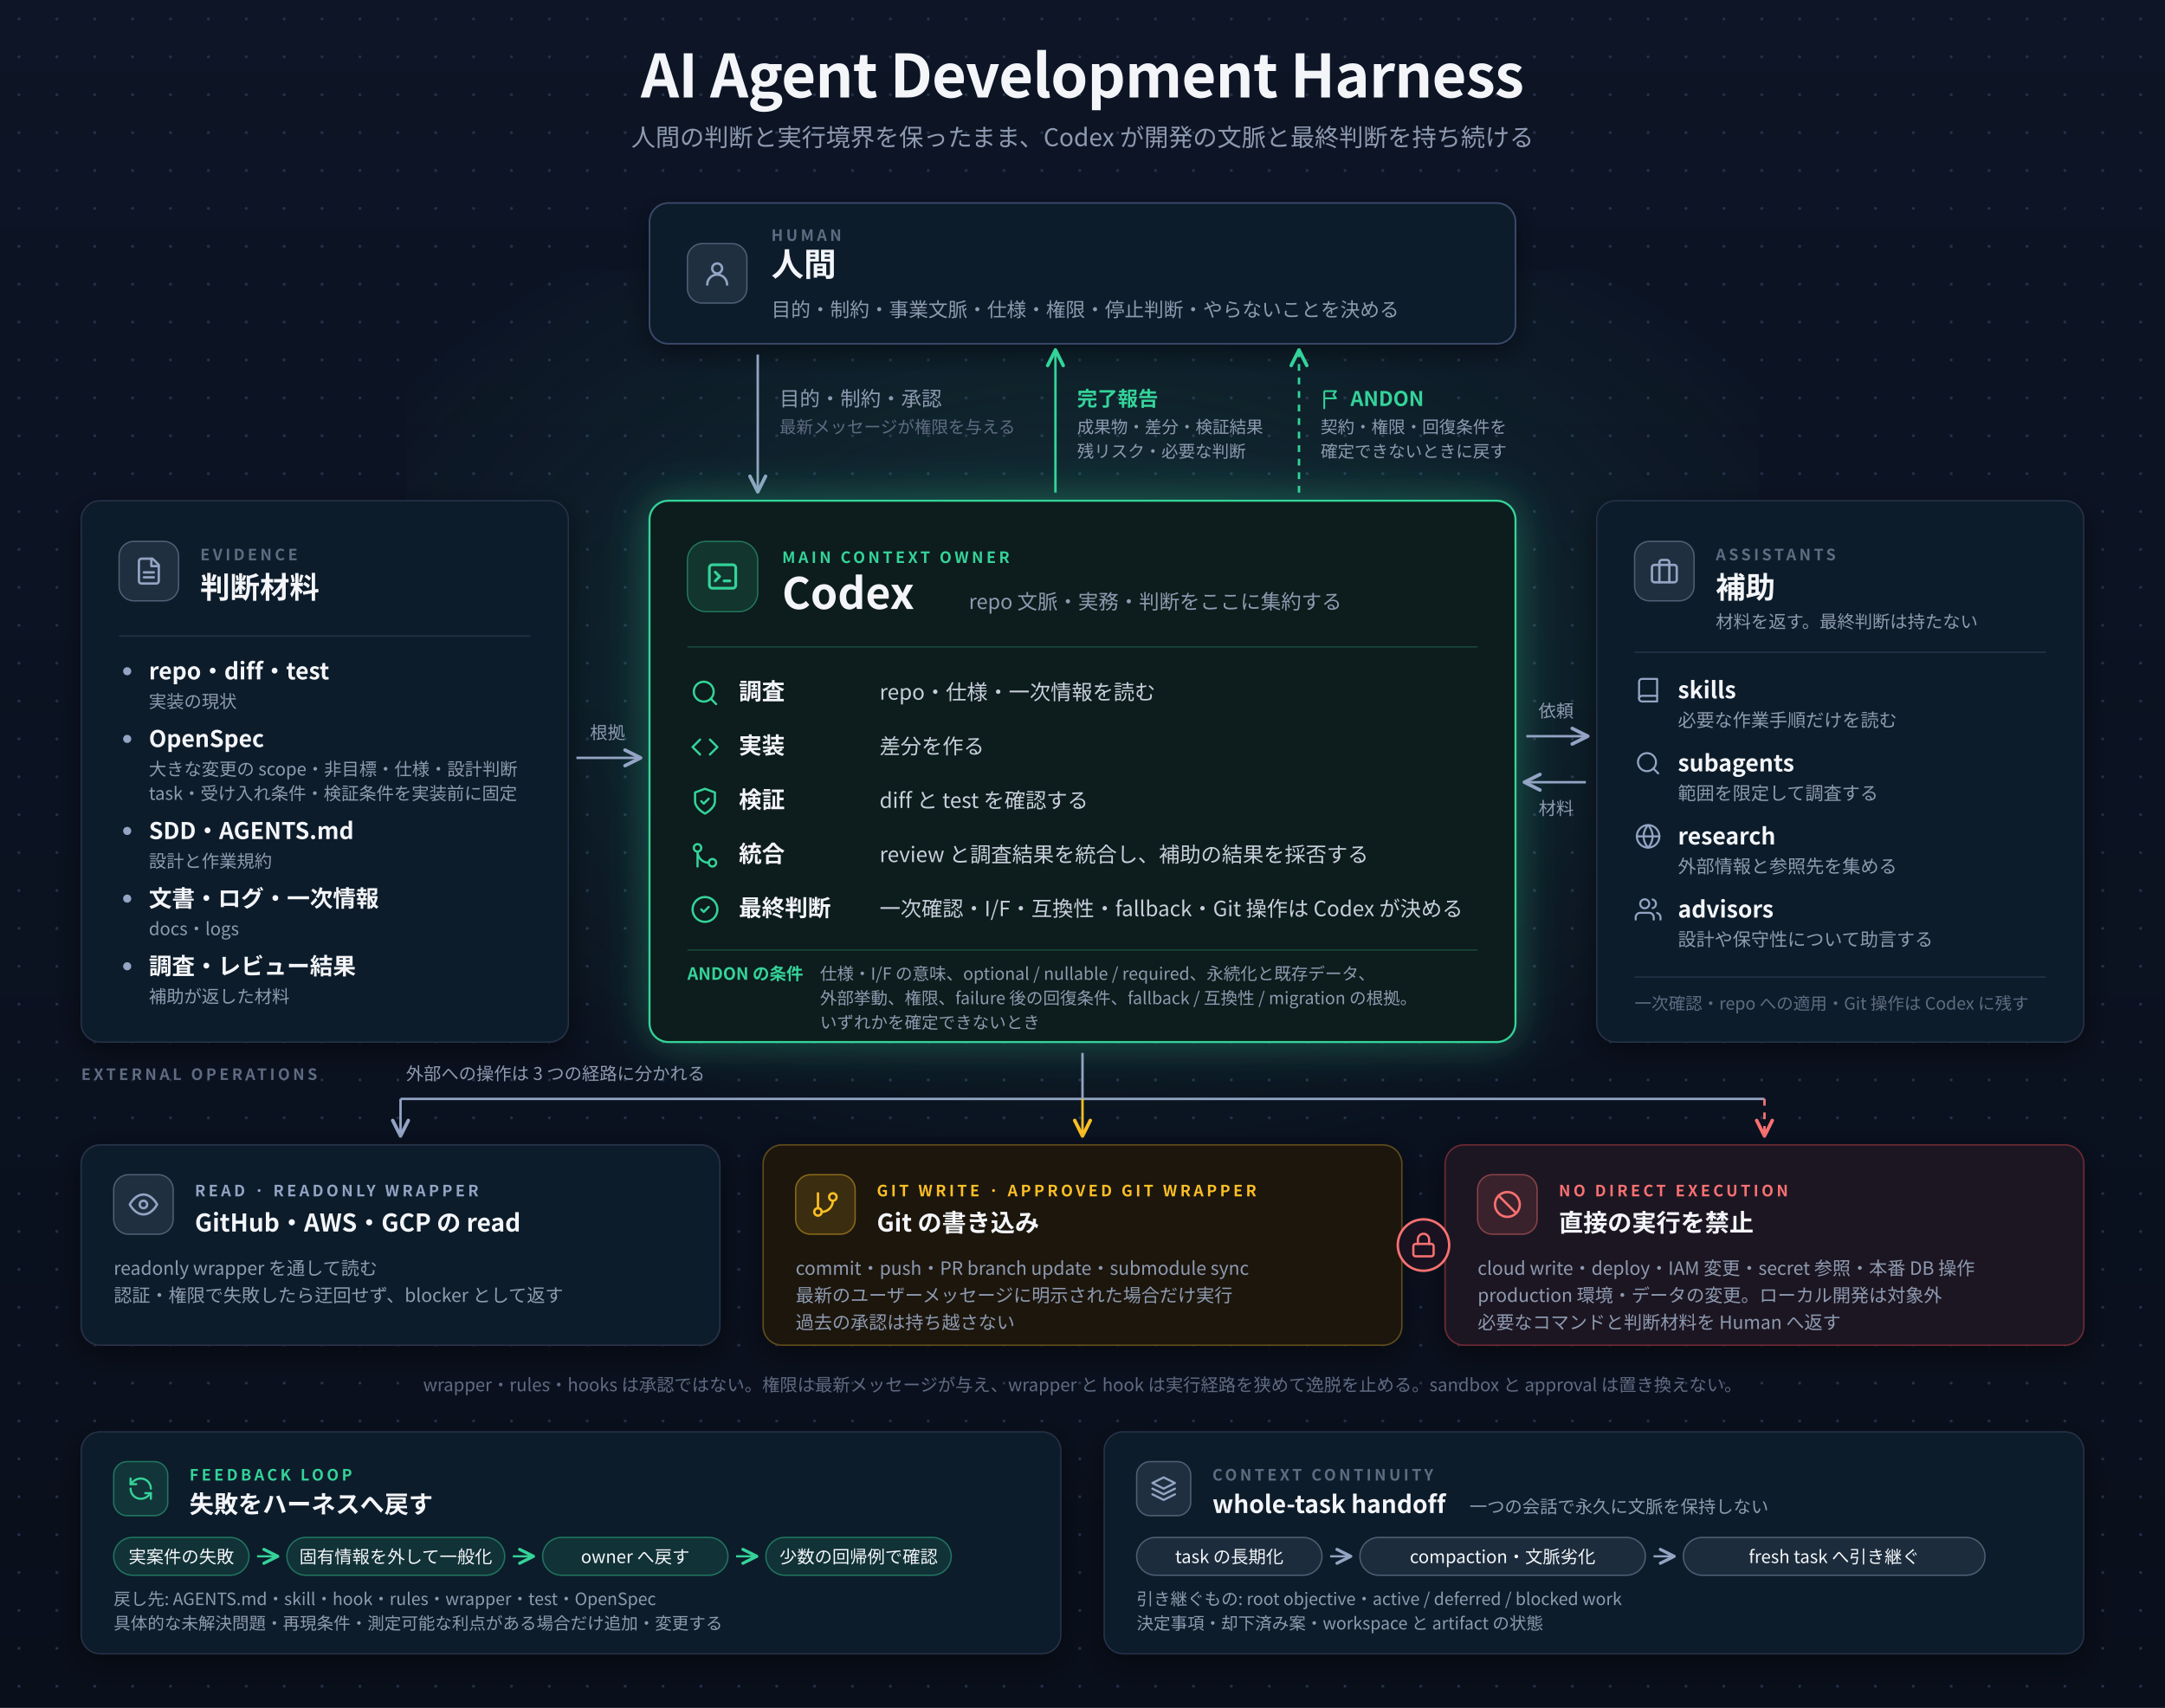
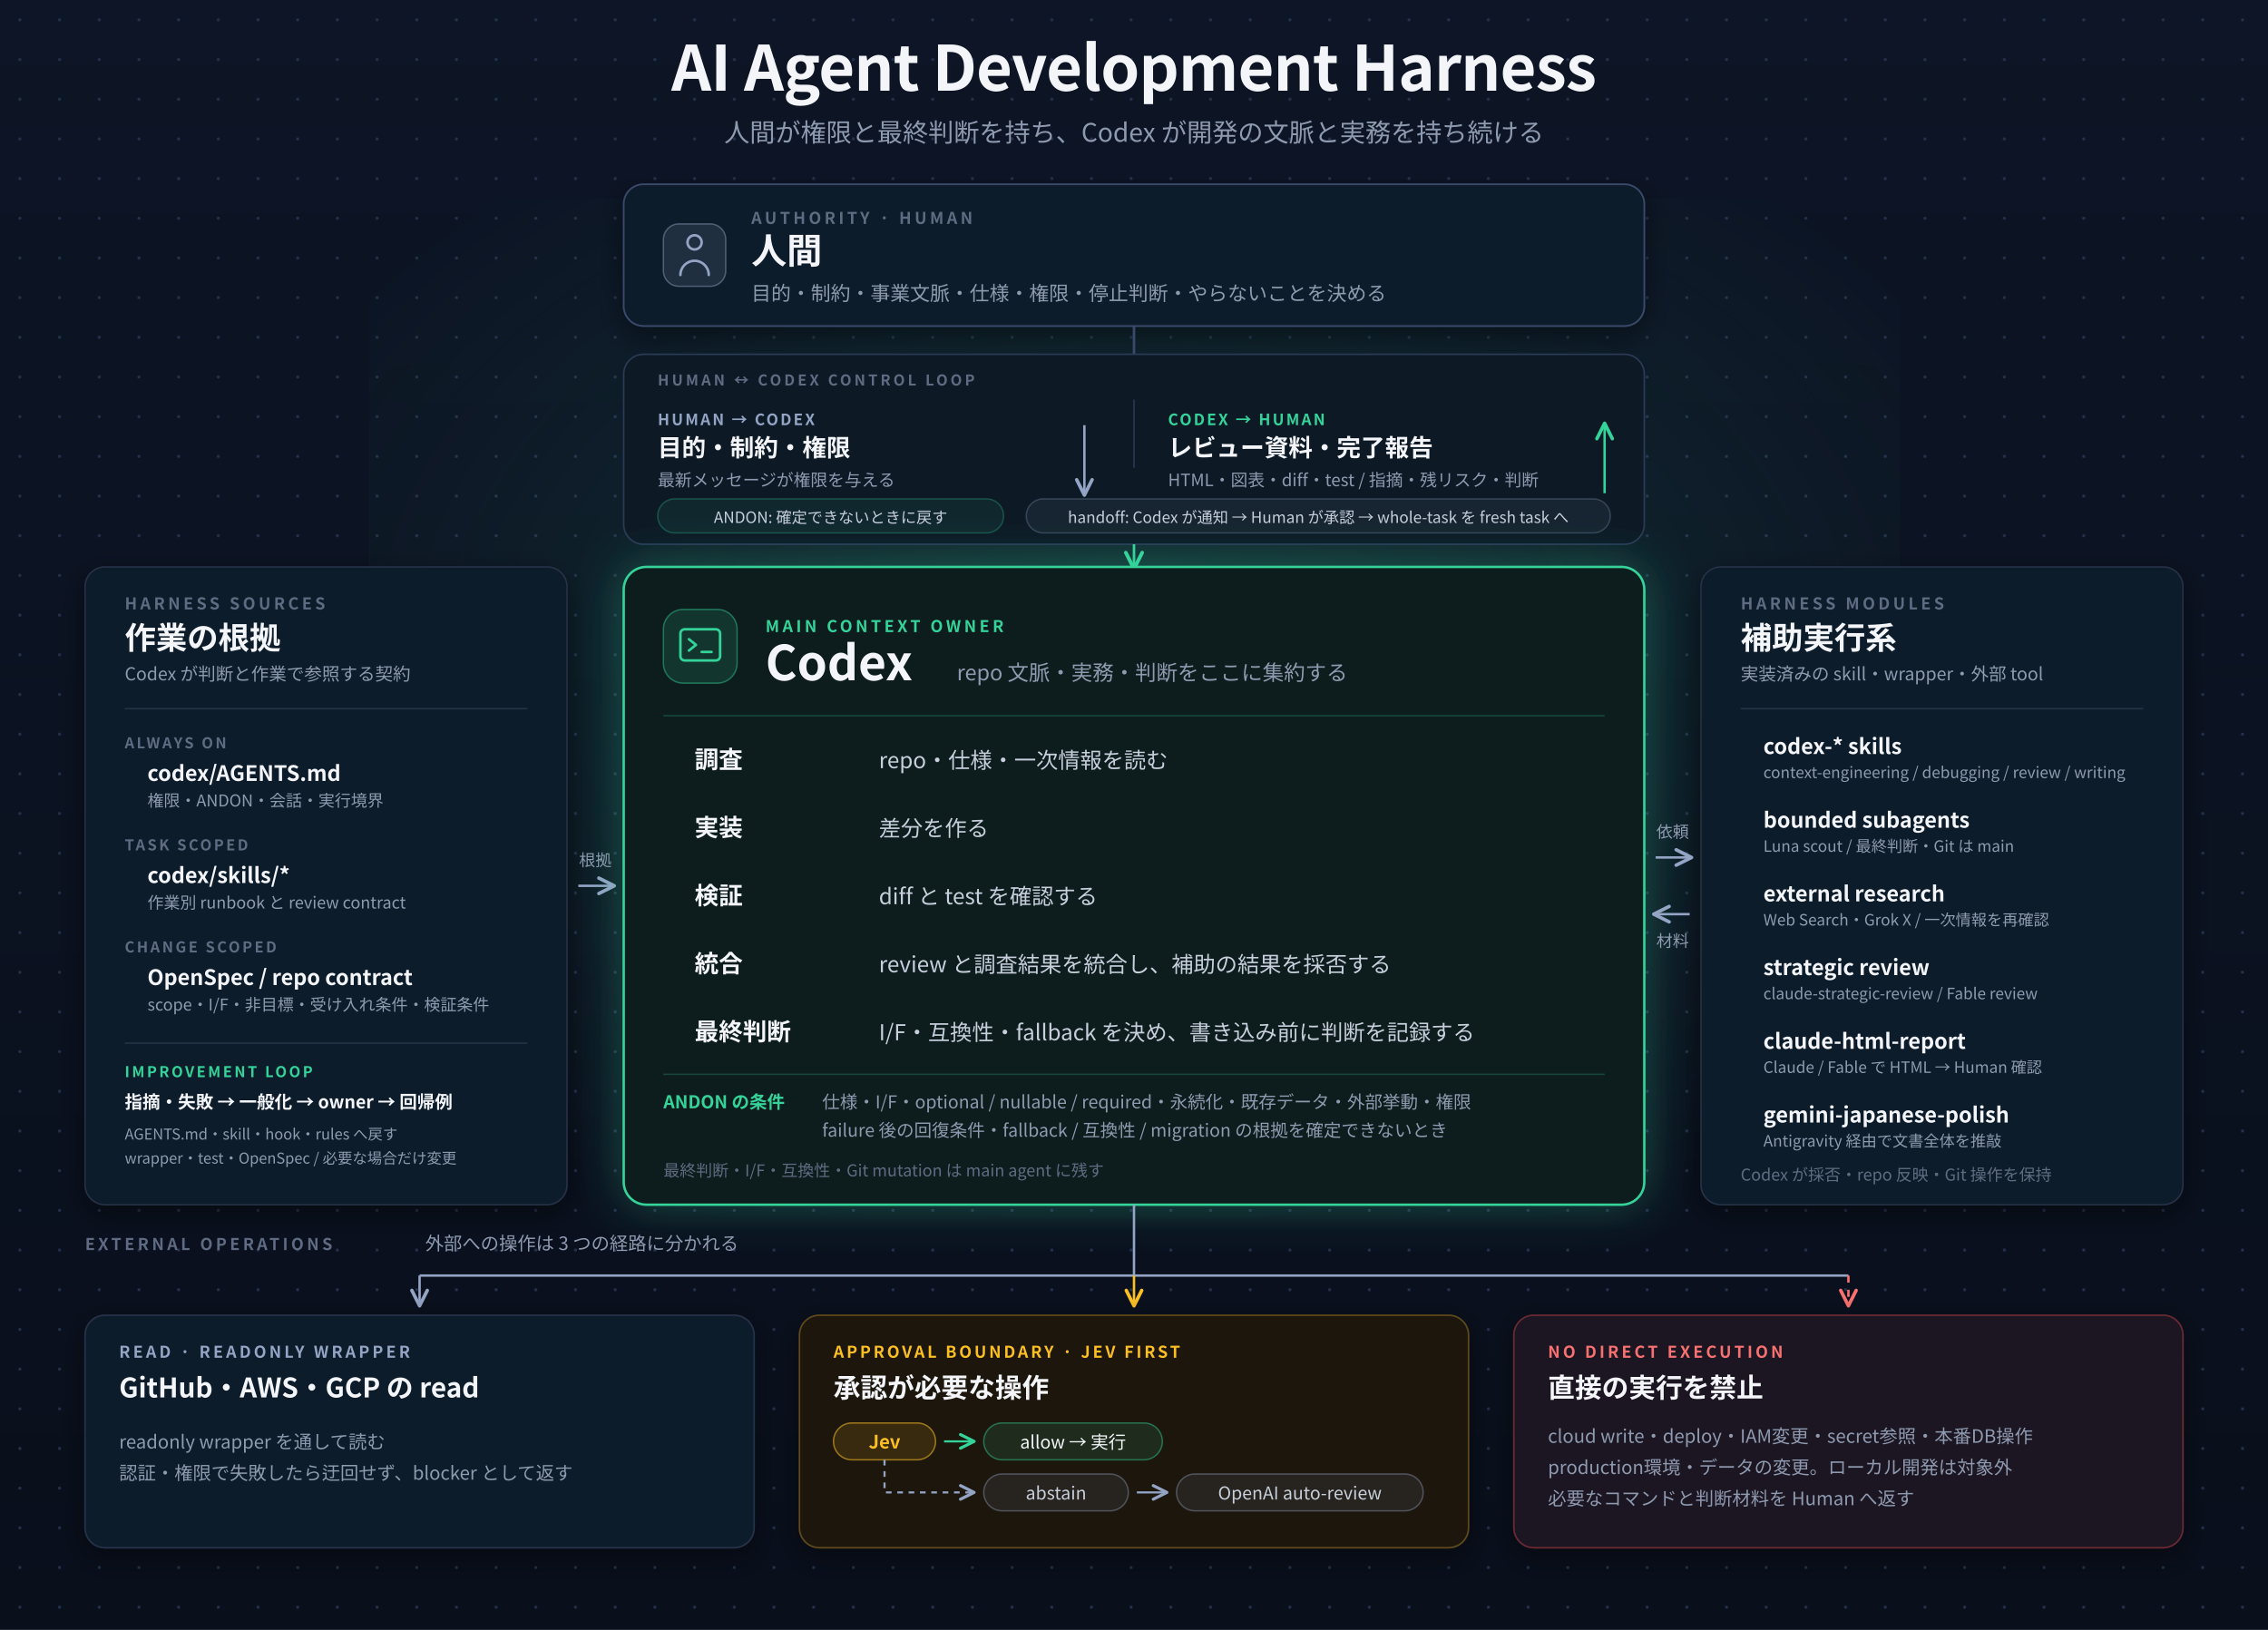
- <svg xmlns="http://www.w3.org/2000/svg" viewBox="0 0 1600 1262" width="1600" height="1262" font-family="'Noto Sans JP','Noto Sans CJK JP','Hiragino Sans','Yu Gothic UI','Meiryo',sans-serif" fill="#F3F5F9">
+ <svg xmlns="http://www.w3.org/2000/svg" viewBox="0 0 1600 1150" width="1600" height="1150" font-family="'Noto Sans JP','Noto Sans CJK JP','Hiragino Sans','Yu Gothic UI','Meiryo',sans-serif" fill="#F3F5F9">
  <defs>
    <linearGradient id="bg" x1="0" y1="0" x2="0" y2="1">
      <stop offset="0" stop-color="#0D1526" />
      <stop offset="1" stop-color="#090F1B" />
    </linearGradient>
    <pattern id="dots" width="28" height="28" patternUnits="userSpaceOnUse">
      <circle cx="14" cy="14" r="1.1" fill="#233049" />
    </pattern>
-     <radialGradient id="glow" cx="0.5" cy="0.45" r="0.6">
-       <stop offset="0" stop-color="#34D399" stop-opacity="0.16" />
+     <radialGradient id="glow" cx="0.5" cy="0.45" r="0.62">
+       <stop offset="0" stop-color="#34D399" stop-opacity="0.15" />
      <stop offset="1" stop-color="#34D399" stop-opacity="0" />
    </radialGradient>
    <filter id="shadow" x="-10%" y="-10%" width="120%" height="130%">
      <feDropShadow dx="0" dy="6" stdDeviation="10" flood-color="#000" flood-opacity="0.45" />
    </filter>
    <filter id="gglow" x="-20%" y="-20%" width="140%" height="140%">
-       <feDropShadow dx="0" dy="0" stdDeviation="16" flood-color="#34D399" flood-opacity="0.35" />
-     </filter>
-     <filter id="rglowf" x="-40%" y="-20%" width="180%" height="140%">
-       <feDropShadow dx="0" dy="0" stdDeviation="8" flood-color="#F87171" flood-opacity="0.6" />
+       <feDropShadow dx="0" dy="0" stdDeviation="16" flood-color="#34D399" flood-opacity="0.32" />
    </filter>
    <marker id="a-w" viewBox="0 0 10 10" refX="8" refY="5" markerWidth="8" markerHeight="8" orient="auto-start-reverse">
      <path d="M1,1 L9,5 L1,9" fill="none" stroke="#93A4C4" stroke-width="1.8" stroke-linecap="round" stroke-linejoin="round" />
    </marker>
    <marker id="a-g" viewBox="0 0 10 10" refX="8" refY="5" markerWidth="8" markerHeight="8" orient="auto-start-reverse">
      <path d="M1,1 L9,5 L1,9" fill="none" stroke="#34D399" stroke-width="1.8" stroke-linecap="round" stroke-linejoin="round" />
    </marker>
    <marker id="a-r" viewBox="0 0 10 10" refX="8" refY="5" markerWidth="8" markerHeight="8" orient="auto-start-reverse">
      <path d="M1,1 L9,5 L1,9" fill="none" stroke="#F87171" stroke-width="1.8" stroke-linecap="round" stroke-linejoin="round" />
    </marker>
    <marker id="a-y" viewBox="0 0 10 10" refX="8" refY="5" markerWidth="8" markerHeight="8" orient="auto-start-reverse">
      <path d="M1,1 L9,5 L1,9" fill="none" stroke="#FBBF24" stroke-width="1.8" stroke-linecap="round" stroke-linejoin="round" />
    </marker>
  </defs>
-   <rect width="1600" height="1262" fill="url(#bg)" />
-   <rect width="1600" height="1262" fill="url(#dots)" />
-   <rect x="300" y="200" width="1000" height="640" fill="url(#glow)" />
-   <text x="800" y="72" text-anchor="middle" font-size="44" font-weight="700" letter-spacing="-0.5">AI Agent Development Harness</text>
-   <text x="800" y="108" text-anchor="middle" font-size="18" fill="#8E9AB0">人間の判断と実行境界を保ったまま、Codex が開発の文脈と最終判断を持ち続ける</text>
-   <rect x="480" y="150" width="640" height="104" rx="14" fill="#111A2B" stroke="#3A4A6B" stroke-width="1.2" filter="url(#shadow)" />
-   <rect x="508" y="180" width="44" height="44" rx="11" fill="#93A4C4" fill-opacity="0.14" stroke="#93A4C4" stroke-opacity="0.45" />
-   <g transform="translate(519.0,191.0) scale(0.917)" fill="none" stroke="#93A4C4" stroke-width="1.9" stroke-linecap="round" stroke-linejoin="round">
-     <circle cx="12" cy="8" r="4" />
-     <path d="M20 21a8 8 0 0 0-16 0" />
-   </g>
-   <text x="570" y="178" text-anchor="start" font-size="11.5" font-weight="700" letter-spacing="2.2" fill="#5F6B82">HUMAN</text>
-   <text x="570" y="204" text-anchor="start" font-size="24" font-weight="700" fill="#F3F5F9">人間</text>
-   <text x="570" y="234" text-anchor="start" font-size="14.5" font-weight="400" fill="#8E9AB0">目的・制約・事業文脈・仕様・権限・停止判断・やらないことを決める</text>
-   <line x1="560" y1="262" x2="560" y2="362" stroke="#93A4C4" stroke-width="1.8" marker-end="url(#a-w)" />
-   <text x="576" y="300" text-anchor="start" font-size="15" font-weight="400" fill="#8E9AB0">目的・制約・承認</text>
-   <text x="576" y="320" text-anchor="start" font-size="12.5" font-weight="400" fill="#5F6B82">最新メッセージが権限を与える</text>
-   <line x1="780" y1="364" x2="780" y2="260" stroke="#34D399" stroke-width="1.8" marker-end="url(#a-g)" />
-   <text x="796" y="300" text-anchor="start" font-size="15" font-weight="700" fill="#34D399">完了報告</text>
-   <text x="796" y="320" text-anchor="start" font-size="12.5" font-weight="400" fill="#8E9AB0">成果物・差分・検証結果</text>
-   <text x="796" y="338" text-anchor="start" font-size="12.5" font-weight="400" fill="#8E9AB0">残リスク・必要な判断</text>
-   <line x1="960" y1="364" x2="960" y2="260" stroke="#34D399" stroke-width="1.8" stroke-dasharray="5 5" marker-end="url(#a-g)" />
-   <g transform="translate(976,287) scale(0.667)" fill="none" stroke="#34D399" stroke-width="2" stroke-linecap="round" stroke-linejoin="round">
-     <path d="M4 22V4a1 1 0 0 1 1-1h12l-3 4 3 4H5" />
-   </g>
-   <text x="998" y="300" text-anchor="start" font-size="15" font-weight="700" fill="#34D399">ANDON</text>
-   <text x="976" y="320" text-anchor="start" font-size="12.5" font-weight="400" fill="#8E9AB0">契約・権限・回復条件を</text>
-   <text x="976" y="338" text-anchor="start" font-size="12.5" font-weight="400" fill="#8E9AB0">確定できないときに戻す</text>
-   <rect x="480" y="370" width="640" height="400" rx="14" fill="#0E1F1C" stroke="#34D399" stroke-width="1.5" filter="url(#gglow)" />
-   <rect x="508" y="400" width="52" height="52" rx="14" fill="#34D399" fill-opacity="0.14" stroke="#34D399" stroke-opacity="0.45" />
-   <g transform="translate(521.0,413.0) scale(1.083)" fill="none" stroke="#34D399" stroke-width="1.9" stroke-linecap="round" stroke-linejoin="round">
-     <rect x="3" y="4" width="18" height="16" rx="2" />
-     <polyline points="7 9 10 12 7 15" />
-     <line x1="13" y1="15" x2="17" y2="15" />
-   </g>
-   <text x="578" y="416" text-anchor="start" font-size="11.5" font-weight="700" letter-spacing="2.2" fill="#34D399">MAIN CONTEXT OWNER</text>
-   <text x="578" y="450" text-anchor="start" font-size="32" font-weight="700" fill="#F3F5F9">Codex</text>
-   <text x="716" y="450" text-anchor="start" font-size="15" font-weight="400" fill="#8E9AB0">repo 文脈・実務・判断をここに集約する</text>
-   <line x1="508" y1="478" x2="1092" y2="478" stroke="#34D399" stroke-opacity="0.25" />
-   <g transform="translate(510,501) scale(0.917)" fill="none" stroke="#34D399" stroke-width="1.8" stroke-linecap="round" stroke-linejoin="round">
-     <circle cx="11" cy="11" r="8" />
-     <line x1="21" y1="21" x2="16.65" y2="16.65" />
-   </g>
-   <text x="546" y="517" text-anchor="start" font-size="17" font-weight="700" fill="#F3F5F9">調査</text>
-   <text x="650" y="517" text-anchor="start" font-size="15.5" font-weight="400" fill="#C7CFDC">repo・仕様・一次情報を読む</text>
-   <g transform="translate(510,541) scale(0.917)" fill="none" stroke="#34D399" stroke-width="1.8" stroke-linecap="round" stroke-linejoin="round">
-     <polyline points="16 18 22 12 16 6" />
-     <polyline points="8 6 2 12 8 18" />
-   </g>
-   <text x="546" y="557" text-anchor="start" font-size="17" font-weight="700" fill="#F3F5F9">実装</text>
-   <text x="650" y="557" text-anchor="start" font-size="15.5" font-weight="400" fill="#C7CFDC">差分を作る</text>
-   <g transform="translate(510,581) scale(0.917)" fill="none" stroke="#34D399" stroke-width="1.8" stroke-linecap="round" stroke-linejoin="round">
-     <path d="M12 22s8-4 8-10V5l-8-3-8 3v7c0 6 8 10 8 10z" />
-     <path d="m9 12 2 2 4-4" />
-   </g>
-   <text x="546" y="597" text-anchor="start" font-size="17" font-weight="700" fill="#F3F5F9">検証</text>
-   <text x="650" y="597" text-anchor="start" font-size="15.5" font-weight="400" fill="#C7CFDC">diff と test を確認する</text>
-   <g transform="translate(510,621) scale(0.917)" fill="none" stroke="#34D399" stroke-width="1.8" stroke-linecap="round" stroke-linejoin="round">
-     <circle cx="18" cy="18" r="3" />
-     <circle cx="6" cy="6" r="3" />
-     <path d="M6 21V9a9 9 0 0 0 9 9" />
-   </g>
-   <text x="546" y="637" text-anchor="start" font-size="17" font-weight="700" fill="#F3F5F9">統合</text>
-   <text x="650" y="637" text-anchor="start" font-size="15.5" font-weight="400" fill="#C7CFDC">review と調査結果を統合し、補助の結果を採否する</text>
-   <g transform="translate(510,661) scale(0.917)" fill="none" stroke="#34D399" stroke-width="1.8" stroke-linecap="round" stroke-linejoin="round">
-     <circle cx="12" cy="12" r="10" />
-     <path d="m9 12 2 2 4-4" />
-   </g>
-   <text x="546" y="677" text-anchor="start" font-size="17" font-weight="700" fill="#F3F5F9">最終判断</text>
-   <text x="650" y="677" text-anchor="start" font-size="15.5" font-weight="400" fill="#C7CFDC">一次確認・I/F・互換性・fallback・Git 操作は Codex が決める</text>
-   <line x1="508" y1="702" x2="1092" y2="702" stroke="#34D399" stroke-opacity="0.25" />
-   <text x="508" y="724" text-anchor="start" font-size="12.5" font-weight="700" fill="#34D399">ANDON の条件</text>
-   <text x="606" y="724" text-anchor="start" font-size="12.5" font-weight="400" fill="#8E9AB0">仕様・I/F の意味、optional / nullable / required、永続化と既存データ、</text>
-   <text x="606" y="742" text-anchor="start" font-size="12.5" font-weight="400" fill="#8E9AB0">外部挙動、権限、failure 後の回復条件、fallback / 互換性 / migration の根拠。</text>
-   <text x="606" y="760" text-anchor="start" font-size="12.5" font-weight="400" fill="#8E9AB0">いずれかを確定できないとき</text>
-   <rect x="60" y="370" width="360" height="400" rx="14" fill="#111A2B" stroke="#263247" stroke-width="1" filter="url(#shadow)" />
-   <rect x="88" y="400" width="44" height="44" rx="11" fill="#93A4C4" fill-opacity="0.14" stroke="#93A4C4" stroke-opacity="0.45" />
-   <g transform="translate(99.0,411.0) scale(0.917)" fill="none" stroke="#93A4C4" stroke-width="1.9" stroke-linecap="round" stroke-linejoin="round">
-     <path d="M15 2H6a2 2 0 0 0-2 2v16a2 2 0 0 0 2 2h12a2 2 0 0 0 2-2V7z" />
-     <polyline points="14 2 14 8 20 8" />
-     <line x1="16" y1="13" x2="8" y2="13" />
-     <line x1="16" y1="17" x2="8" y2="17" />
-   </g>
-   <text x="148" y="414" text-anchor="start" font-size="11.5" font-weight="700" letter-spacing="2.2" fill="#5F6B82">EVIDENCE</text>
-   <text x="148" y="442" text-anchor="start" font-size="22" font-weight="700" fill="#F3F5F9">判断材料</text>
-   <line x1="88" y1="470" x2="392" y2="470" stroke="#263247" />
-   <circle cx="94" cy="496" r="3" fill="#93A4C4" />
-   <text x="110" y="502" text-anchor="start" font-size="17" font-weight="700" fill="#F3F5F9">repo・diff・test</text>
-   <text x="110" y="523" text-anchor="start" font-size="13" font-weight="400" fill="#8E9AB0">実装の現状</text>
-   <circle cx="94" cy="546" r="3" fill="#93A4C4" />
-   <text x="110" y="552" text-anchor="start" font-size="17" font-weight="700" fill="#F3F5F9">OpenSpec</text>
-   <text x="110" y="573" text-anchor="start" font-size="13" font-weight="400" fill="#8E9AB0">大きな変更の scope・非目標・仕様・設計判断</text>
-   <text x="110" y="591" text-anchor="start" font-size="13" font-weight="400" fill="#8E9AB0">task・受け入れ条件・検証条件を実装前に固定</text>
-   <circle cx="94" cy="614" r="3" fill="#93A4C4" />
-   <text x="110" y="620" text-anchor="start" font-size="17" font-weight="700" fill="#F3F5F9">SDD・AGENTS.md</text>
-   <text x="110" y="641" text-anchor="start" font-size="13" font-weight="400" fill="#8E9AB0">設計と作業規約</text>
-   <circle cx="94" cy="664" r="3" fill="#93A4C4" />
-   <text x="110" y="670" text-anchor="start" font-size="17" font-weight="700" fill="#F3F5F9">文書・ログ・一次情報</text>
-   <text x="110" y="691" text-anchor="start" font-size="13" font-weight="400" fill="#8E9AB0">docs・logs</text>
-   <circle cx="94" cy="714" r="3" fill="#93A4C4" />
-   <text x="110" y="720" text-anchor="start" font-size="17" font-weight="700" fill="#F3F5F9">調査・レビュー結果</text>
-   <text x="110" y="741" text-anchor="start" font-size="13" font-weight="400" fill="#8E9AB0">補助が返した材料</text>
-   <line x1="426" y1="560" x2="472" y2="560" stroke="#93A4C4" stroke-width="1.8" marker-end="url(#a-w)" />
-   <text x="449" y="546" text-anchor="middle" font-size="13" font-weight="400" fill="#8E9AB0">根拠</text>
-   <rect x="1180" y="370" width="360" height="400" rx="14" fill="#111A2B" stroke="#263247" stroke-width="1" filter="url(#shadow)" />
-   <rect x="1208" y="400" width="44" height="44" rx="11" fill="#93A4C4" fill-opacity="0.14" stroke="#93A4C4" stroke-opacity="0.45" />
-   <g transform="translate(1219.0,411.0) scale(0.917)" fill="none" stroke="#93A4C4" stroke-width="1.9" stroke-linecap="round" stroke-linejoin="round">
-     <rect x="2" y="7" width="20" height="14" rx="2" />
-     <path d="M16 21V5a2 2 0 0 0-2-2h-4a2 2 0 0 0-2 2v16" />
-   </g>
-   <text x="1268" y="414" text-anchor="start" font-size="11.5" font-weight="700" letter-spacing="2.2" fill="#5F6B82">ASSISTANTS</text>
-   <text x="1268" y="442" text-anchor="start" font-size="22" font-weight="700" fill="#F3F5F9">補助</text>
-   <text x="1268" y="464" text-anchor="start" font-size="13" font-weight="400" fill="#8E9AB0">材料を返す。最終判断は持たない</text>
-   <line x1="1208" y1="482" x2="1512" y2="482" stroke="#263247" />
-   <g transform="translate(1208,500) scale(0.833)" fill="none" stroke="#93A4C4" stroke-width="1.8" stroke-linecap="round" stroke-linejoin="round">
-     <path d="M4 19.5A2.5 2.5 0 0 1 6.5 17H20" />
-     <path d="M6.5 2H20v20H6.5A2.5 2.5 0 0 1 4 19.5v-15A2.5 2.5 0 0 1 6.5 2z" />
-   </g>
-   <text x="1240" y="516" text-anchor="start" font-size="17" font-weight="700" fill="#F3F5F9">skills</text>
-   <text x="1240" y="537" text-anchor="start" font-size="13.5" font-weight="400" fill="#8E9AB0">必要な作業手順だけを読む</text>
-   <g transform="translate(1208,554) scale(0.833)" fill="none" stroke="#93A4C4" stroke-width="1.8" stroke-linecap="round" stroke-linejoin="round">
-     <circle cx="11" cy="11" r="8" />
-     <line x1="21" y1="21" x2="16.65" y2="16.65" />
-   </g>
-   <text x="1240" y="570" text-anchor="start" font-size="17" font-weight="700" fill="#F3F5F9">subagents</text>
-   <text x="1240" y="591" text-anchor="start" font-size="13.5" font-weight="400" fill="#8E9AB0">範囲を限定して調査する</text>
-   <g transform="translate(1208,608) scale(0.833)" fill="none" stroke="#93A4C4" stroke-width="1.8" stroke-linecap="round" stroke-linejoin="round">
-     <circle cx="12" cy="12" r="10" />
-     <line x1="2" y1="12" x2="22" y2="12" />
-     <path d="M12 2a15.3 15.3 0 0 1 4 10 15.3 15.3 0 0 1-4 10 15.3 15.3 0 0 1-4-10 15.3 15.3 0 0 1 4-10z" />
-   </g>
-   <text x="1240" y="624" text-anchor="start" font-size="17" font-weight="700" fill="#F3F5F9">research</text>
-   <text x="1240" y="645" text-anchor="start" font-size="13.5" font-weight="400" fill="#8E9AB0">外部情報と参照先を集める</text>
-   <g transform="translate(1208,662) scale(0.833)" fill="none" stroke="#93A4C4" stroke-width="1.8" stroke-linecap="round" stroke-linejoin="round">
-     <path d="M17 21v-2a4 4 0 0 0-4-4H5a4 4 0 0 0-4 4v2" />
-     <circle cx="9" cy="7" r="4" />
-     <path d="M23 21v-2a4 4 0 0 0-3-3.87" />
-     <path d="M16 3.13a4 4 0 0 1 0 7.75" />
-   </g>
-   <text x="1240" y="678" text-anchor="start" font-size="17" font-weight="700" fill="#F3F5F9">advisors</text>
-   <text x="1240" y="699" text-anchor="start" font-size="13.5" font-weight="400" fill="#8E9AB0">設計や保守性について助言する</text>
-   <line x1="1208" y1="722" x2="1512" y2="722" stroke="#263247" />
-   <text x="1208" y="746" text-anchor="start" font-size="12.5" font-weight="400" fill="#5F6B82">一次確認・repo への適用・Git 操作は Codex に残す</text>
-   <line x1="1128" y1="544" x2="1172" y2="544" stroke="#93A4C4" stroke-width="1.8" marker-end="url(#a-w)" />
-   <text x="1150" y="530" text-anchor="middle" font-size="13" font-weight="400" fill="#8E9AB0">依頼</text>
-   <line x1="1172" y1="578" x2="1128" y2="578" stroke="#93A4C4" stroke-width="1.8" marker-end="url(#a-w)" />
-   <text x="1150" y="602" text-anchor="middle" font-size="13" font-weight="400" fill="#8E9AB0">材料</text>
-   <text x="60" y="798" text-anchor="start" font-size="11.5" font-weight="700" letter-spacing="2.2" fill="#5F6B82">EXTERNAL OPERATIONS</text>
-   <text x="300" y="798" text-anchor="start" font-size="13" font-weight="400" fill="#8E9AB0">外部への操作は 3 つの経路に分かれる</text>
-   <line x1="800" y1="778" x2="800" y2="812" stroke="#93A4C4" stroke-width="1.8" />
-   <line x1="296.0" y1="812" x2="1304.0" y2="812" stroke="#93A4C4" stroke-width="1.8" />
-   <line x1="296.0" y1="812" x2="296.0" y2="838" stroke="#93A4C4" stroke-width="1.8" marker-end="url(#a-w)" />
-   <line x1="800.0" y1="812" x2="800.0" y2="838" stroke="#FBBF24" stroke-width="1.8" marker-end="url(#a-y)" />
-   <line x1="1304.0" y1="812" x2="1304.0" y2="838" stroke="#F87171" stroke-width="1.8" stroke-dasharray="5 5" marker-end="url(#a-r)" />
-   <rect x="60" y="846" width="472" height="148" rx="14" fill="#111A2B" stroke="#263247" stroke-width="1.1" filter="url(#shadow)" />
-   <rect x="84" y="868" width="44" height="44" rx="11" fill="#93A4C4" fill-opacity="0.14" stroke="#93A4C4" stroke-opacity="0.45" />
-   <g transform="translate(95.0,879.0) scale(0.917)" fill="none" stroke="#93A4C4" stroke-width="1.9" stroke-linecap="round" stroke-linejoin="round">
-     <path d="M1 12s4-8 11-8 11 8 11 8-4 8-11 8-11-8-11-8z" />
-     <circle cx="12" cy="12" r="3" />
-   </g>
-   <text x="144" y="884" text-anchor="start" font-size="11.5" font-weight="700" letter-spacing="2.2" fill="#93A4C4">READ · READONLY WRAPPER</text>
-   <text x="144" y="910" text-anchor="start" font-size="18" font-weight="700" fill="#F3F5F9">GitHub・AWS・GCP の read</text>
-   <text x="84" y="942" text-anchor="start" font-size="13.5" font-weight="400" fill="#8E9AB0">readonly wrapper を通して読む</text>
-   <text x="84" y="962" text-anchor="start" font-size="13.5" font-weight="400" fill="#8E9AB0">認証・権限で失敗したら迂回せず、blocker として返す</text>
-   <rect x="564" y="846" width="472" height="148" rx="14" fill="#1A1710" stroke="#5E4A1B" stroke-width="1.1" filter="url(#shadow)" />
-   <rect x="588" y="868" width="44" height="44" rx="11" fill="#FBBF24" fill-opacity="0.14" stroke="#FBBF24" stroke-opacity="0.45" />
-   <g transform="translate(599.0,879.0) scale(0.917)" fill="none" stroke="#FBBF24" stroke-width="1.9" stroke-linecap="round" stroke-linejoin="round">
-     <line x1="6" y1="3" x2="6" y2="15" />
-     <circle cx="18" cy="6" r="3" />
-     <circle cx="6" cy="18" r="3" />
-     <path d="M18 9a9 9 0 0 1-9 9" />
-   </g>
-   <text x="648" y="884" text-anchor="start" font-size="11.5" font-weight="700" letter-spacing="2.2" fill="#FBBF24">GIT WRITE · APPROVED GIT WRAPPER</text>
-   <text x="648" y="910" text-anchor="start" font-size="18" font-weight="700" fill="#F3F5F9">Git の書き込み</text>
-   <text x="588" y="942" text-anchor="start" font-size="13.5" font-weight="400" fill="#8E9AB0">commit・push・PR branch update・submodule sync</text>
-   <text x="588" y="962" text-anchor="start" font-size="13.5" font-weight="400" fill="#8E9AB0">最新のユーザーメッセージに明示された場合だけ実行</text>
-   <text x="588" y="982" text-anchor="start" font-size="13.5" font-weight="400" fill="#8E9AB0">過去の承認は持ち越さない</text>
-   <rect x="1068" y="846" width="472" height="148" rx="14" fill="#1A1220" stroke="#6B2A33" stroke-width="1.1" filter="url(#shadow)" />
-   <rect x="1092" y="868" width="44" height="44" rx="11" fill="#F87171" fill-opacity="0.14" stroke="#F87171" stroke-opacity="0.45" />
-   <g transform="translate(1103.0,879.0) scale(0.917)" fill="none" stroke="#F87171" stroke-width="1.9" stroke-linecap="round" stroke-linejoin="round">
-     <circle cx="12" cy="12" r="10" />
-     <line x1="4.93" y1="4.93" x2="19.07" y2="19.07" />
-   </g>
-   <text x="1152" y="884" text-anchor="start" font-size="11.5" font-weight="700" letter-spacing="2.2" fill="#F87171">NO DIRECT EXECUTION</text>
-   <text x="1152" y="910" text-anchor="start" font-size="18" font-weight="700" fill="#F3F5F9">直接の実行を禁止</text>
-   <text x="1092" y="942" text-anchor="start" font-size="13.5" font-weight="400" fill="#8E9AB0">cloud write・deploy・IAM 変更・secret 参照・本番 DB 操作</text>
-   <text x="1092" y="962" text-anchor="start" font-size="13.5" font-weight="400" fill="#8E9AB0">production 環境・データの変更。ローカル開発は対象外</text>
-   <text x="1092" y="982" text-anchor="start" font-size="13.5" font-weight="400" fill="#8E9AB0">必要なコマンドと判断材料を Human へ返す</text>
-   <line x1="1052.0" y1="840" x2="1052.0" y2="1000" stroke="#F87171" stroke-width="2.5" filter="url(#rglowf)" />
-   <circle cx="1052.0" cy="920.0" r="19" fill="#1A1220" stroke="#F87171" stroke-width="1.8" />
-   <g transform="translate(1042.0,910.0) scale(0.833)" fill="none" stroke="#F87171" stroke-width="2" stroke-linecap="round" stroke-linejoin="round">
-     <rect x="3" y="11" width="18" height="11" rx="2" />
-     <path d="M7 11V7a5 5 0 0 1 10 0v4" />
-   </g>
-   <text x="800" y="1028" text-anchor="middle" font-size="13" font-weight="400" fill="#5F6B82">wrapper・rules・hooks は承認ではない。権限は最新メッセージが与え、wrapper と hook は実行経路を狭めて逸脱を止める。sandbox と approval は置き換えない。</text>
-   <rect x="60" y="1058" width="724" height="164" rx="14" fill="#111A2B" stroke="#263247" stroke-width="1" filter="url(#shadow)" />
-   <rect x="84" y="1080" width="40" height="40" rx="10" fill="#34D399" fill-opacity="0.14" stroke="#34D399" stroke-opacity="0.45" />
-   <g transform="translate(94.0,1090.0) scale(0.833)" fill="none" stroke="#34D399" stroke-width="1.9" stroke-linecap="round" stroke-linejoin="round">
-     <path d="M21 12a9 9 0 0 0-9-9 9.75 9.75 0 0 0-6.74 2.74L3 8" />
-     <path d="M3 3v5h5" />
-     <path d="M3 12a9 9 0 0 0 9 9 9.75 9.75 0 0 0 6.74-2.74L21 16" />
-     <path d="M16 16h5v5" />
-   </g>
-   <text x="140" y="1094" text-anchor="start" font-size="11.5" font-weight="700" letter-spacing="2.2" fill="#34D399">FEEDBACK LOOP</text>
-   <text x="140" y="1118" text-anchor="start" font-size="18" font-weight="700" fill="#F3F5F9">失敗をハーネスへ戻す</text>
-   <rect x="84" y="1136" width="100" height="28" rx="14" fill="#34D399" fill-opacity="0.12" stroke="#34D399" stroke-opacity="0.45" />
-   <text x="134.0" y="1155" text-anchor="middle" font-size="13" font-weight="400" fill="#F3F5F9">実案件の失敗</text>
-   <line x1="190" y1="1150" x2="204" y2="1150" stroke="#34D399" stroke-width="1.6" marker-end="url(#a-g)" />
-   <rect x="212" y="1136" width="161" height="28" rx="14" fill="#34D399" fill-opacity="0.12" stroke="#34D399" stroke-opacity="0.45" />
-   <text x="292.5" y="1155" text-anchor="middle" font-size="13" font-weight="400" fill="#F3F5F9">固有情報を外して一般化</text>
-   <line x1="379" y1="1150" x2="393" y2="1150" stroke="#34D399" stroke-width="1.6" marker-end="url(#a-g)" />
-   <rect x="401" y="1136" width="137" height="28" rx="14" fill="#34D399" fill-opacity="0.12" stroke="#34D399" stroke-opacity="0.45" />
-   <text x="469.5" y="1155" text-anchor="middle" font-size="13" font-weight="400" fill="#F3F5F9">owner へ戻す</text>
-   <line x1="544" y1="1150" x2="558" y2="1150" stroke="#34D399" stroke-width="1.6" marker-end="url(#a-g)" />
-   <rect x="566" y="1136" width="137" height="28" rx="14" fill="#34D399" fill-opacity="0.12" stroke="#34D399" stroke-opacity="0.45" />
-   <text x="634.5" y="1155" text-anchor="middle" font-size="13" font-weight="400" fill="#F3F5F9">少数の回帰例で確認</text>
-   <text x="84" y="1186" text-anchor="start" font-size="12.5" font-weight="400" fill="#8E9AB0">戻し先: AGENTS.md・skill・hook・rules・wrapper・test・OpenSpec</text>
-   <text x="84" y="1204" text-anchor="start" font-size="12.5" font-weight="400" fill="#8E9AB0">具体的な未解決問題・再現条件・測定可能な利点がある場合だけ追加・変更する</text>
-   <rect x="816" y="1058" width="724" height="164" rx="14" fill="#111A2B" stroke="#263247" stroke-width="1" filter="url(#shadow)" />
-   <rect x="840" y="1080" width="40" height="40" rx="10" fill="#93A4C4" fill-opacity="0.14" stroke="#93A4C4" stroke-opacity="0.45" />
-   <g transform="translate(850.0,1090.0) scale(0.833)" fill="none" stroke="#93A4C4" stroke-width="1.9" stroke-linecap="round" stroke-linejoin="round">
-     <polygon points="12 2 2 7 12 12 22 7 12 2" />
-     <polyline points="2 17 12 22 22 17" />
-     <polyline points="2 12 12 17 22 12" />
-   </g>
-   <text x="896" y="1094" text-anchor="start" font-size="11.5" font-weight="700" letter-spacing="2.2" fill="#5F6B82">CONTEXT CONTINUITY</text>
-   <text x="896" y="1118" text-anchor="start" font-size="18" font-weight="700" fill="#F3F5F9">whole-task handoff</text>
-   <text x="1086" y="1118" text-anchor="start" font-size="13" font-weight="400" fill="#8E9AB0">一つの会話で永久に文脈を保持しない</text>
-   <rect x="840" y="1136" width="137" height="28" rx="14" fill="#93A4C4" fill-opacity="0.12" stroke="#93A4C4" stroke-opacity="0.45" />
-   <text x="908.5" y="1155" text-anchor="middle" font-size="13" font-weight="400" fill="#F3F5F9">task の長期化</text>
-   <line x1="983" y1="1150" x2="997" y2="1150" stroke="#93A4C4" stroke-width="1.6" marker-end="url(#a-w)" />
-   <rect x="1005" y="1136" width="211" height="28" rx="14" fill="#93A4C4" fill-opacity="0.12" stroke="#93A4C4" stroke-opacity="0.45" />
-   <text x="1110.5" y="1155" text-anchor="middle" font-size="13" font-weight="400" fill="#F3F5F9">compaction・文脈劣化</text>
-   <line x1="1222" y1="1150" x2="1236" y2="1150" stroke="#93A4C4" stroke-width="1.6" marker-end="url(#a-w)" />
-   <rect x="1244" y="1136" width="223" height="28" rx="14" fill="#93A4C4" fill-opacity="0.12" stroke="#93A4C4" stroke-opacity="0.45" />
-   <text x="1355.5" y="1155" text-anchor="middle" font-size="13" font-weight="400" fill="#F3F5F9">fresh task へ引き継ぐ</text>
-   <text x="840" y="1186" text-anchor="start" font-size="12.5" font-weight="400" fill="#8E9AB0">引き継ぐもの: root objective・active / deferred / blocked work</text>
-   <text x="840" y="1204" text-anchor="start" font-size="12.5" font-weight="400" fill="#8E9AB0">決定事項・却下済み案・workspace と artifact の状態</text>
+   <rect width="1600" height="1150" fill="url(#bg)" />
+   <rect width="1600" height="1150" fill="url(#dots)" />
+   <rect x="260" y="140" width="1080" height="720" fill="url(#glow)" />
+   <text x="800" y="64" text-anchor="middle" font-size="44" font-weight="700" letter-spacing="-0.5">AI Agent Development Harness</text>
+   <text x="800" y="100" text-anchor="middle" font-size="18" fill="#8E9AB0">人間が権限と最終判断を持ち、Codex が開発の文脈と実務を持ち続ける</text>
+   <rect x="440" y="130" width="720" height="100" rx="14" fill="#111A2B" stroke="#3A4A6B" stroke-width="1.2" filter="url(#shadow)" />
+   <rect x="468" y="158" width="44" height="44" rx="11" fill="#93A4C4" fill-opacity="0.14" stroke="#93A4C4" stroke-opacity="0.45" />
+   <circle cx="490" cy="171" r="5" fill="none" stroke="#93A4C4" stroke-width="1.8" />
+   <path d="M480 194a10 10 0 0 1 20 0" fill="none" stroke="#93A4C4" stroke-width="1.8" stroke-linecap="round" />
+   <text x="530" y="158" font-size="11.5" font-weight="700" letter-spacing="2.2" fill="#5F6B82">AUTHORITY · HUMAN</text>
+   <text x="530" y="186" font-size="25" font-weight="700">人間</text>
+   <text x="530" y="212" font-size="14" fill="#8E9AB0">目的・制約・事業文脈・仕様・権限・停止判断・やらないことを決める</text>
+   <line x1="800" y1="230" x2="800" y2="250" stroke="#3A4A6B" stroke-width="1.8" />
+   <rect x="440" y="250" width="720" height="134" rx="14" fill="#0D1925" stroke="#2B3A55" stroke-width="1.1" />
+   <text x="464" y="272" font-size="10.5" font-weight="700" letter-spacing="2" fill="#5F6B82">HUMAN ↔ CODEX CONTROL LOOP</text>
+   <line x1="800" y1="282" x2="800" y2="330" stroke="#2B3A55" />
+   <text x="464" y="300" font-size="11" font-weight="700" letter-spacing="1.4" fill="#93A4C4">HUMAN → CODEX</text>
+   <text x="464" y="322" font-size="17" font-weight="700">目的・制約・権限</text>
+   <text x="464" y="343" font-size="12" fill="#8E9AB0">最新メッセージが権限を与える</text>
+   <line x1="765" y1="300" x2="765" y2="348" stroke="#93A4C4" stroke-width="1.7" marker-end="url(#a-w)" />
+   <text x="824" y="300" font-size="11" font-weight="700" letter-spacing="1.4" fill="#34D399">CODEX → HUMAN</text>
+   <text x="824" y="322" font-size="17" font-weight="700">レビュー資料・完了報告</text>
+   <text x="824" y="343" font-size="12" fill="#8E9AB0">HTML・図表・diff・test / 指摘・残リスク・判断</text>
+   <line x1="1132" y1="348" x2="1132" y2="300" stroke="#34D399" stroke-width="1.7" marker-end="url(#a-g)" />
+   <rect x="464" y="352" width="244" height="24" rx="12" fill="#34D399" fill-opacity="0.08" stroke="#34D399" stroke-opacity="0.28" />
+   <text x="586" y="369" text-anchor="middle" font-size="11" fill="#C7CFDC">ANDON: 確定できないときに戻す</text>
+   <rect x="724" y="352" width="412" height="24" rx="12" fill="#93A4C4" fill-opacity="0.08" stroke="#93A4C4" stroke-opacity="0.28" />
+   <text x="930" y="369" text-anchor="middle" font-size="11" fill="#C7CFDC">handoff: Codex が通知 → Human が承認 → whole-task を fresh task へ</text>
+   <line x1="800" y1="384" x2="800" y2="400" stroke="#34D399" stroke-width="1.8" marker-end="url(#a-g)" />
+   <rect x="60" y="400" width="340" height="450" rx="14" fill="#111A2B" stroke="#263247" filter="url(#shadow)" />
+   <text x="88" y="430" font-size="11.5" font-weight="700" letter-spacing="2.2" fill="#5F6B82">HARNESS SOURCES</text>
+   <text x="88" y="458" font-size="22" font-weight="700">作業の根拠</text>
+   <text x="88" y="480" font-size="12.5" fill="#8E9AB0">Codex が判断と作業で参照する契約</text>
+   <line x1="88" y1="500" x2="372" y2="500" stroke="#263247" />
+   <text x="88" y="528" font-size="10.5" font-weight="700" letter-spacing="1.6" fill="#5F6B82">ALWAYS ON</text>
+   <text x="104" y="551" font-size="15" font-weight="700">codex/AGENTS.md</text>
+   <text x="104" y="569" font-size="11.5" fill="#8E9AB0">権限・ANDON・会話・実行境界</text>
+   <text x="88" y="600" font-size="10.5" font-weight="700" letter-spacing="1.6" fill="#5F6B82">TASK SCOPED</text>
+   <text x="104" y="623" font-size="15" font-weight="700">codex/skills/*</text>
+   <text x="104" y="641" font-size="11.5" fill="#8E9AB0">作業別 runbook と review contract</text>
+   <text x="88" y="672" font-size="10.5" font-weight="700" letter-spacing="1.6" fill="#5F6B82">CHANGE SCOPED</text>
+   <text x="104" y="695" font-size="15" font-weight="700">OpenSpec / repo contract</text>
+   <text x="104" y="713" font-size="11.5" fill="#8E9AB0">scope・I/F・非目標・受け入れ条件・検証条件</text>
+   <line x1="88" y1="736" x2="372" y2="736" stroke="#263247" />
+   <text x="88" y="760" font-size="10.5" font-weight="700" letter-spacing="1.6" fill="#34D399">IMPROVEMENT LOOP</text>
+   <text x="88" y="782" font-size="12.5" font-weight="700">指摘・失敗 → 一般化 → owner → 回帰例</text>
+   <text x="88" y="804" font-size="10.5" fill="#8E9AB0">AGENTS.md・skill・hook・rules へ戻す</text>
+   <text x="88" y="821" font-size="10.5" fill="#8E9AB0">wrapper・test・OpenSpec / 必要な場合だけ変更</text>
+   <line x1="408" y1="625" x2="432" y2="625" stroke="#93A4C4" stroke-width="1.7" marker-end="url(#a-w)" />
+   <text x="420" y="611" text-anchor="middle" font-size="11.5" fill="#8E9AB0">根拠</text>
+   <rect x="440" y="400" width="720" height="450" rx="16" fill="#0E1F1C" stroke="#34D399" stroke-width="1.7" filter="url(#gglow)" />
+   <rect x="468" y="430" width="52" height="52" rx="14" fill="#34D399" fill-opacity="0.14" stroke="#34D399" stroke-opacity="0.45" />
+   <rect x="480" y="444" width="28" height="22" rx="3" fill="none" stroke="#34D399" stroke-width="1.8" />
+   <path d="M486 451l5 4-5 4M495 460h7" fill="none" stroke="#34D399" stroke-width="1.8" stroke-linecap="round" stroke-linejoin="round" />
+   <text x="540" y="446" font-size="11.5" font-weight="700" letter-spacing="2.2" fill="#34D399">MAIN CONTEXT OWNER</text>
+   <text x="540" y="480" font-size="34" font-weight="700">Codex</text>
+   <text x="675" y="480" font-size="15" fill="#8E9AB0">repo 文脈・実務・判断をここに集約する</text>
+   <line x1="468" y1="505" x2="1132" y2="505" stroke="#34D399" stroke-opacity="0.25" />
+   <text x="490" y="542" font-size="17" font-weight="700">調査</text>
+   <text x="620" y="542" font-size="15.5" fill="#C7CFDC">repo・仕様・一次情報を読む</text>
+   <text x="490" y="590" font-size="17" font-weight="700">実装</text>
+   <text x="620" y="590" font-size="15.5" fill="#C7CFDC">差分を作る</text>
+   <text x="490" y="638" font-size="17" font-weight="700">検証</text>
+   <text x="620" y="638" font-size="15.5" fill="#C7CFDC">diff と test を確認する</text>
+   <text x="490" y="686" font-size="17" font-weight="700">統合</text>
+   <text x="620" y="686" font-size="15.5" fill="#C7CFDC">review と調査結果を統合し、補助の結果を採否する</text>
+   <text x="490" y="734" font-size="17" font-weight="700">最終判断</text>
+   <text x="620" y="734" font-size="15.5" fill="#C7CFDC">I/F・互換性・fallback を決め、書き込み前に判断を記録する</text>
+   <line x1="468" y1="758" x2="1132" y2="758" stroke="#34D399" stroke-opacity="0.25" />
+   <text x="468" y="782" font-size="12.5" font-weight="700" fill="#34D399">ANDON の条件</text>
+   <text x="580" y="782" font-size="12.5" fill="#8E9AB0">仕様・I/F・optional / nullable / required・永続化・既存データ・外部挙動・権限</text>
+   <text x="580" y="802" font-size="12.5" fill="#8E9AB0">failure 後の回復条件・fallback / 互換性 / migration の根拠を確定できないとき</text>
+   <text x="468" y="830" font-size="11.5" fill="#5F6B82">最終判断・I/F・互換性・Git mutation は main agent に残す</text>
+   <rect x="1200" y="400" width="340" height="450" rx="14" fill="#111A2B" stroke="#263247" filter="url(#shadow)" />
+   <text x="1228" y="430" font-size="11.5" font-weight="700" letter-spacing="2.2" fill="#5F6B82">HARNESS MODULES</text>
+   <text x="1228" y="458" font-size="22" font-weight="700">補助実行系</text>
+   <text x="1228" y="480" font-size="12.5" fill="#8E9AB0">実装済みの skill・wrapper・外部 tool</text>
+   <line x1="1228" y1="500" x2="1512" y2="500" stroke="#263247" />
+   <text x="1244" y="532" font-size="15" font-weight="700">codex-* skills</text>
+   <text x="1244" y="549" font-size="11" fill="#8E9AB0">context-engineering / debugging / review / writing</text>
+   <text x="1244" y="584" font-size="15" font-weight="700">bounded subagents</text>
+   <text x="1244" y="601" font-size="11" fill="#8E9AB0">Luna scout / 最終判断・Git は main</text>
+   <text x="1244" y="636" font-size="15" font-weight="700">external research</text>
+   <text x="1244" y="653" font-size="11" fill="#8E9AB0">Web Search・Grok X / 一次情報を再確認</text>
+   <text x="1244" y="688" font-size="15" font-weight="700">strategic review</text>
+   <text x="1244" y="705" font-size="11" fill="#8E9AB0">claude-strategic-review / Fable review</text>
+   <text x="1244" y="740" font-size="15" font-weight="700">claude-html-report</text>
+   <text x="1244" y="757" font-size="11" fill="#8E9AB0">Claude / Fable で HTML → Human 確認</text>
+   <text x="1244" y="792" font-size="15" font-weight="700">gemini-japanese-polish</text>
+   <text x="1244" y="809" font-size="11" fill="#8E9AB0">Antigravity 経由で文書全体を推敲</text>
+   <line x1="1168" y1="605" x2="1192" y2="605" stroke="#93A4C4" stroke-width="1.7" marker-end="url(#a-w)" />
+   <text x="1180" y="591" text-anchor="middle" font-size="11.5" fill="#8E9AB0">依頼</text>
+   <line x1="1192" y1="645" x2="1168" y2="645" stroke="#93A4C4" stroke-width="1.7" marker-end="url(#a-w)" />
+   <text x="1180" y="668" text-anchor="middle" font-size="11.5" fill="#8E9AB0">材料</text>
+   <text x="1228" y="833" font-size="11.5" fill="#5F6B82">Codex が採否・repo 反映・Git 操作を保持</text>
+   <text x="60" y="882" font-size="11.5" font-weight="700" letter-spacing="2.2" fill="#5F6B82">EXTERNAL OPERATIONS</text>
+   <text x="300" y="882" font-size="13" fill="#8E9AB0">外部への操作は 3 つの経路に分かれる</text>
+   <line x1="800" y1="850" x2="800" y2="900" stroke="#93A4C4" stroke-width="1.7" />
+   <line x1="296" y1="900" x2="1304" y2="900" stroke="#93A4C4" stroke-width="1.7" />
+   <line x1="296" y1="900" x2="296" y2="920" stroke="#93A4C4" stroke-width="1.7" marker-end="url(#a-w)" />
+   <line x1="800" y1="900" x2="800" y2="920" stroke="#FBBF24" stroke-width="1.7" marker-end="url(#a-y)" />
+   <line x1="1304" y1="900" x2="1304" y2="920" stroke="#F87171" stroke-width="1.7" stroke-dasharray="5 5" marker-end="url(#a-r)" />
+   <rect x="60" y="928" width="472" height="164" rx="14" fill="#111A2B" stroke="#263247" stroke-width="1.1" filter="url(#shadow)" />
+   <text x="84" y="958" font-size="11.5" font-weight="700" letter-spacing="2" fill="#93A4C4">READ · READONLY WRAPPER</text>
+   <text x="84" y="986" font-size="19" font-weight="700">GitHub・AWS・GCP の read</text>
+   <text x="84" y="1022" font-size="13" fill="#8E9AB0">readonly wrapper を通して読む</text>
+   <text x="84" y="1044" font-size="13" fill="#8E9AB0">認証・権限で失敗したら迂回せず、blocker として返す</text>
+   <rect x="564" y="928" width="472" height="164" rx="14" fill="#1A1710" stroke="#5E4A1B" stroke-width="1.1" filter="url(#shadow)" />
+   <text x="588" y="958" font-size="11.5" font-weight="700" letter-spacing="1.8" fill="#FBBF24">APPROVAL BOUNDARY · JEV FIRST</text>
+   <text x="588" y="986" font-size="19" font-weight="700">承認が必要な操作</text>
+   <rect x="588" y="1004" width="72" height="26" rx="13" fill="#FBBF24" fill-opacity="0.12" stroke="#FBBF24" stroke-opacity="0.55" />
+   <text x="624" y="1022" text-anchor="middle" font-size="13" font-weight="700" fill="#FBBF24">Jev</text>
+   <line x1="666" y1="1017" x2="686" y2="1017" stroke="#34D399" stroke-width="1.5" marker-end="url(#a-g)" />
+   <rect x="694" y="1004" width="126" height="26" rx="13" fill="#34D399" fill-opacity="0.12" stroke="#34D399" stroke-opacity="0.45" />
+   <text x="757" y="1022" text-anchor="middle" font-size="12.5">allow → 実行</text>
+   <path d="M624 1030 V1053 H686" fill="none" stroke="#93A4C4" stroke-width="1.5" stroke-dasharray="4 4" marker-end="url(#a-w)" />
+   <rect x="694" y="1040" width="102" height="26" rx="13" fill="#93A4C4" fill-opacity="0.10" stroke="#93A4C4" stroke-opacity="0.4" />
+   <text x="745" y="1058" text-anchor="middle" font-size="12.5" fill="#C7CFDC">abstain</text>
+   <line x1="802" y1="1053" x2="822" y2="1053" stroke="#93A4C4" stroke-width="1.5" marker-end="url(#a-w)" />
+   <rect x="830" y="1040" width="174" height="26" rx="13" fill="#93A4C4" fill-opacity="0.10" stroke="#93A4C4" stroke-opacity="0.4" />
+   <text x="917" y="1058" text-anchor="middle" font-size="12.5" fill="#C7CFDC">OpenAI auto-review</text>
+   <rect x="1068" y="928" width="472" height="164" rx="14" fill="#1A1220" stroke="#6B2A33" stroke-width="1.1" filter="url(#shadow)" />
+   <text x="1092" y="958" font-size="11.5" font-weight="700" letter-spacing="2" fill="#F87171">NO DIRECT EXECUTION</text>
+   <text x="1092" y="986" font-size="19" font-weight="700">直接の実行を禁止</text>
+   <text x="1092" y="1018" font-size="13" fill="#8E9AB0">cloud write・deploy・IAM変更・secret参照・本番DB操作</text>
+   <text x="1092" y="1040" font-size="13" fill="#8E9AB0">production環境・データの変更。ローカル開発は対象外</text>
+   <text x="1092" y="1062" font-size="13" fill="#8E9AB0">必要なコマンドと判断材料を Human へ返す</text>
</svg>
